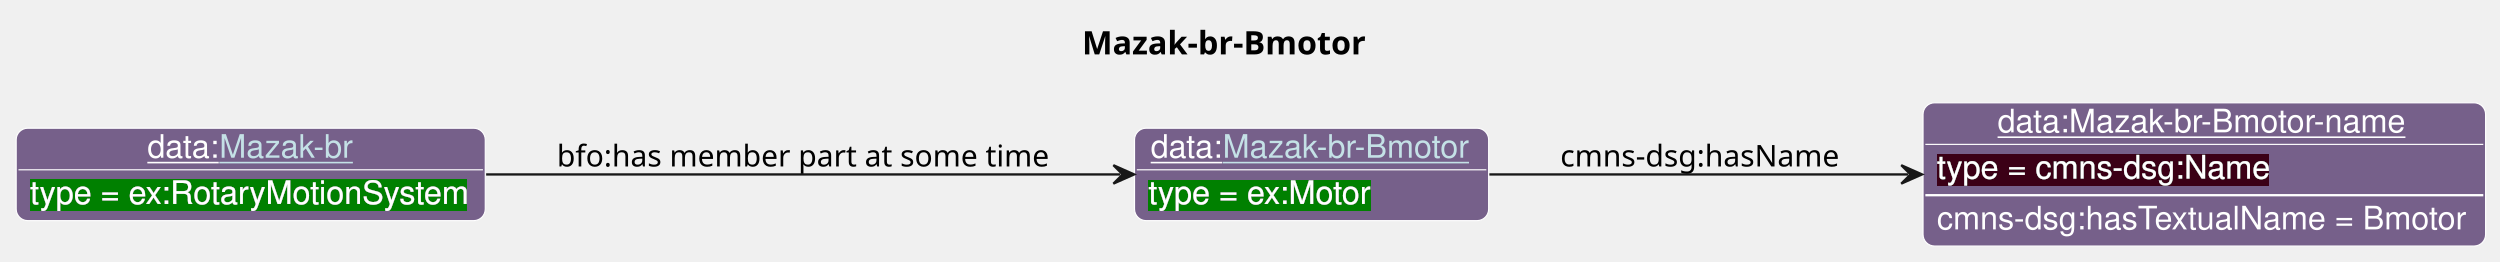
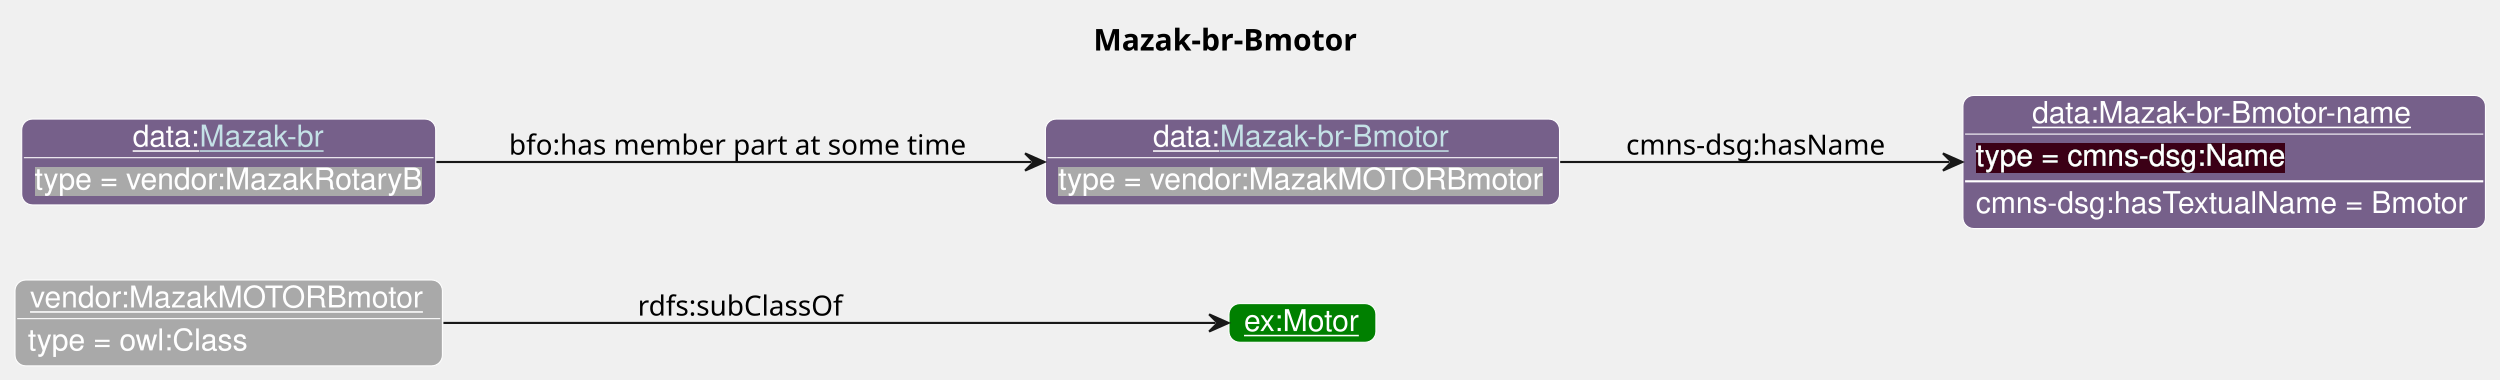
- <svg xmlns="http://www.w3.org/2000/svg" xmlns:xlink="http://www.w3.org/1999/xlink" contentStyleType="text/css" data-diagram-type="CLASS" height="113px" preserveAspectRatio="none" style="width:1082px;height:113px;background:#FFFFFF;" version="1.1" viewBox="0 0 1082 113" width="1082px" zoomAndPan="magnify">
+ <svg xmlns="http://www.w3.org/2000/svg" xmlns:xlink="http://www.w3.org/1999/xlink" contentStyleType="text/css" data-diagram-type="CLASS" height="177px" preserveAspectRatio="none" style="width:1165px;height:177px;background:#FFFFFF;" version="1.1" viewBox="0 0 1165 177" width="1165px" zoomAndPan="magnify">
  <defs>
-     <filter height="1" id="b106xuoplui5su0" width="1" x="0" y="0">
-       <feFlood flood-color="#008000" result="flood" />
+     <filter height="1" id="bkcul7ng6jce40" width="1" x="0" y="0">
+       <feFlood flood-color="#A9A9A9" result="flood" />
      <feComposite in="SourceGraphic" in2="flood" operator="over" />
    </filter>
-     <filter height="1" id="b106xuoplui5su1" width="1" x="0" y="0">
+     <filter height="1" id="bkcul7ng6jce41" width="1" x="0" y="0">
      <feFlood flood-color="#3A0519" result="flood" />
      <feComposite in="SourceGraphic" in2="flood" operator="over" />
    </filter>
  </defs>
  <g>
-     <text fill="#000000" font-family="sans-serif" font-size="14" font-weight="bold" lengthAdjust="spacing" textLength="132.139" x="468.315" y="23.535">Mazak-br-Bmotor</text>
+     <text fill="#000000" font-family="sans-serif" font-size="14" font-weight="bold" lengthAdjust="spacing" textLength="132.139" x="509.535" y="23.535">Mazak-br-Bmotor</text>
    <g class="entity" data-entity="o1" data-source-line="131" data-uid="ent0002" id="entity_o1">
-       <rect fill="#76608A" height="40" rx="5" ry="5" style="stroke:#FFFFFF;stroke-width:0.5;" width="153.269" x="491.02" y="55.488" />
-       <text fill="#FFFFFF" font-family="Helvetica" font-size="14" lengthAdjust="spacing" text-decoration="underline" textLength="31.138" x="498.02" y="68.269">data:</text>
-       <a href="./Mazak-br-Bmotor.html" target="_top" title="./Mazak-br-Bmotor.html" xlink:actuate="onRequest" xlink:href="./Mazak-br-Bmotor.html" xlink:show="new" xlink:title="./Mazak-br-Bmotor.html" xlink:type="simple">
-         <text fill="#C4E1E6" font-family="Helvetica" font-size="14" lengthAdjust="spacing" text-decoration="underline" textLength="108.131" x="529.158" y="68.269">Mazak-br-Bmotor</text>
-       </a>
-       <line style="stroke:#FFFFFF;stroke-width:0.5;" x1="492.02" x2="643.289" y1="73.488" y2="73.488" />
-       <text fill="#FFFFFF" filter="url(#b106xuoplui5su0)" font-family="Helvetica" font-size="14" lengthAdjust="spacing" textLength="96.879" x="497.02" y="88.269">type = ex:Motor</text>
+       <rect fill="#A9A9A9" height="40" rx="5" ry="5" style="stroke:#FFFFFF;stroke-width:0.5;" width="199.158" x="7" y="130.488" />
+       <text fill="#FFFFFF" font-family="Helvetica" font-size="14" lengthAdjust="spacing" text-decoration="underline" textLength="185.158" x="14" y="143.269">vendor:MazakMOTORBmotor</text>
+       <line style="stroke:#FFFFFF;stroke-width:0.5;" x1="8" x2="205.158" y1="148.488" y2="148.488" />
+       <text fill="#FFFFFF" filter="url(#bkcul7ng6jce40)" font-family="Helvetica" font-size="14" lengthAdjust="spacing" textLength="102.32" x="13" y="163.269">type = owl:Class</text>
    </g>
-     <g class="entity" data-entity="o2" data-source-line="131" data-uid="ent0003" id="entity_o2">
-       <rect fill="#76608A" height="62" rx="5" ry="5" style="stroke:#FFFFFF;stroke-width:0.5;" width="243.478" x="832.29" y="44.488" />
-       <text fill="#FFFFFF" font-family="Helvetica" font-size="14" lengthAdjust="spacing" text-decoration="underline" textLength="178.951" x="864.554" y="57.269">data:Mazak-br-Bmotor-name</text>
-       <line style="stroke:#FFFFFF;stroke-width:0.5;" x1="833.29" x2="1074.768" y1="62.488" y2="62.488" />
-       <text fill="#FFFFFF" filter="url(#b106xuoplui5su1)" font-family="Helvetica" font-size="14" lengthAdjust="spacing" textLength="144.334" x="838.29" y="77.269">type = cmns-dsg:Name</text>
-       <line style="stroke:#FFFFFF;stroke-width:1;" x1="833.29" x2="1074.768" y1="84.488" y2="84.488" />
-       <text fill="#FFFFFF" font-family="Helvetica" font-size="14" lengthAdjust="spacing" textLength="231.478" x="838.29" y="99.269">cmns-dsg:hasTextualName = Bmotor</text>
+     <g class="entity" data-entity="o2" data-source-line="126" data-uid="ent0003" id="entity_o2">
+       <rect fill="#008000" height="18" rx="5" ry="5" style="stroke:#FFFFFF;stroke-width:0.5;" width="68.462" x="572.71" y="141.488" />
+       <text fill="#FFFFFF" font-family="Helvetica" font-size="14" lengthAdjust="spacing" text-decoration="underline" textLength="54.462" x="579.71" y="154.269">ex:Motor</text>
    </g>
    <g class="entity" data-entity="o3" data-source-line="131" data-uid="ent0004" id="entity_o3">
-       <rect fill="#76608A" height="40" rx="5" ry="5" style="stroke:#FFFFFF;stroke-width:0.5;" width="203.023" x="7" y="55.488" />
-       <text fill="#FFFFFF" font-family="Helvetica" font-size="14" lengthAdjust="spacing" text-decoration="underline" textLength="31.138" x="63.77" y="68.269">data:</text>
+       <rect fill="#76608A" height="40" rx="5" ry="5" style="stroke:#FFFFFF;stroke-width:0.5;" width="239.575" x="487.16" y="55.488" />
+       <text fill="#FFFFFF" font-family="Helvetica" font-size="14" lengthAdjust="spacing" text-decoration="underline" textLength="31.138" x="537.313" y="68.269">data:</text>
+       <a href="./Mazak-br-Bmotor.html" target="_top" title="./Mazak-br-Bmotor.html" xlink:actuate="onRequest" xlink:href="./Mazak-br-Bmotor.html" xlink:show="new" xlink:title="./Mazak-br-Bmotor.html" xlink:type="simple">
+         <text fill="#C4E1E6" font-family="Helvetica" font-size="14" lengthAdjust="spacing" text-decoration="underline" textLength="108.131" x="568.451" y="68.269">Mazak-br-Bmotor</text>
+       </a>
+       <line style="stroke:#FFFFFF;stroke-width:0.5;" x1="488.16" x2="725.735" y1="73.488" y2="73.488" />
+       <text fill="#FFFFFF" filter="url(#bkcul7ng6jce40)" font-family="Helvetica" font-size="14" lengthAdjust="spacing" textLength="227.575" x="493.16" y="88.269">type = vendor:MazakMOTORBmotor</text>
+     </g>
+     <g class="entity" data-entity="o4" data-source-line="131" data-uid="ent0005" id="entity_o4">
+       <rect fill="#76608A" height="62" rx="5" ry="5" style="stroke:#FFFFFF;stroke-width:0.5;" width="243.478" x="914.73" y="44.488" />
+       <text fill="#FFFFFF" font-family="Helvetica" font-size="14" lengthAdjust="spacing" text-decoration="underline" textLength="178.951" x="946.994" y="57.269">data:Mazak-br-Bmotor-name</text>
+       <line style="stroke:#FFFFFF;stroke-width:0.5;" x1="915.73" x2="1157.208" y1="62.488" y2="62.488" />
+       <text fill="#FFFFFF" filter="url(#bkcul7ng6jce41)" font-family="Helvetica" font-size="14" lengthAdjust="spacing" textLength="144.334" x="920.73" y="77.269">type = cmns-dsg:Name</text>
+       <line style="stroke:#FFFFFF;stroke-width:1;" x1="915.73" x2="1157.208" y1="84.488" y2="84.488" />
+       <text fill="#FFFFFF" font-family="Helvetica" font-size="14" lengthAdjust="spacing" textLength="231.478" x="920.73" y="99.269">cmns-dsg:hasTextualName = Bmotor</text>
+     </g>
+     <g class="entity" data-entity="o5" data-source-line="131" data-uid="ent0006" id="entity_o5">
+       <rect fill="#76608A" height="40" rx="5" ry="5" style="stroke:#FFFFFF;stroke-width:0.5;" width="192.92" x="10.12" y="55.488" />
+       <text fill="#FFFFFF" font-family="Helvetica" font-size="14" lengthAdjust="spacing" text-decoration="underline" textLength="31.138" x="61.839" y="68.269">data:</text>
      <a href="./Mazak-br.html" target="_top" title="./Mazak-br.html" xlink:actuate="onRequest" xlink:href="./Mazak-br.html" xlink:show="new" xlink:title="./Mazak-br.html" xlink:type="simple">
-         <text fill="#C4E1E6" font-family="Helvetica" font-size="14" lengthAdjust="spacing" text-decoration="underline" textLength="58.345" x="94.908" y="68.269">Mazak-br</text>
+         <text fill="#C4E1E6" font-family="Helvetica" font-size="14" lengthAdjust="spacing" text-decoration="underline" textLength="58.345" x="92.976" y="68.269">Mazak-br</text>
      </a>
-       <line style="stroke:#FFFFFF;stroke-width:0.5;" x1="8" x2="209.023" y1="73.488" y2="73.488" />
-       <text fill="#FFFFFF" filter="url(#b106xuoplui5su0)" font-family="Helvetica" font-size="14" lengthAdjust="spacing" textLength="191.023" x="13" y="88.269">type = ex:RotaryMotionSystem</text>
+       <line style="stroke:#FFFFFF;stroke-width:0.5;" x1="11.12" x2="202.04" y1="73.488" y2="73.488" />
+       <text fill="#FFFFFF" filter="url(#bkcul7ng6jce40)" font-family="Helvetica" font-size="14" lengthAdjust="spacing" textLength="180.92" x="16.12" y="88.269">type = vendor:MazakRotaryB</text>
    </g>
-     <g class="link" data-entity-1="o1" data-entity-2="o2" data-source-line="195" data-uid="lnk5" id="link_o1_o2">
-       <path codeLine="195" d="M644.6,75.488 C697.98,75.488 764.53,75.488 825.86,75.488" fill="none" id="o1-to-o2" style="stroke:#181818;stroke-width:1;" />
-       <polygon fill="#181818" points="831.86,75.488,822.86,71.488,826.86,75.488,822.86,79.488,831.86,75.488" style="stroke:#181818;stroke-width:1;" />
-       <text fill="#000000" font-family="sans-serif" font-size="13" lengthAdjust="spacing" textLength="126.077" x="675.29" y="72.057">cmns-dsg:hasName</text>
+     <g class="link" data-entity-1="o1" data-entity-2="o2" data-source-line="195" data-uid="lnk7" id="link_o1_o2">
+       <path codeLine="195" d="M206.64,150.488 C319.76,150.488 492.68,150.488 566.45,150.488" fill="none" id="o1-to-o2" style="stroke:#181818;stroke-width:1;" />
+       <polygon fill="#181818" points="572.45,150.488,563.45,146.488,567.45,150.488,563.45,154.488,572.45,150.488" style="stroke:#181818;stroke-width:1;" />
+       <text fill="#000000" font-family="sans-serif" font-size="13" lengthAdjust="spacing" textLength="99.963" x="297.16" y="147.057">rdfs:subClassOf</text>
    </g>
-     <g class="link" data-entity-1="o3" data-entity-2="o1" data-source-line="195" data-uid="lnk6" id="link_o3_o1">
-       <path codeLine="195" d="M210.4,75.488 C295.07,75.488 408.15,75.488 484.87,75.488" fill="none" id="o3-to-o1" style="stroke:#181818;stroke-width:1;" />
-       <polygon fill="#181818" points="490.87,75.488,481.87,71.488,485.87,75.488,481.87,79.488,490.87,75.488" style="stroke:#181818;stroke-width:1;" />
-       <text fill="#000000" font-family="sans-serif" font-size="13" lengthAdjust="spacing" textLength="219.337" x="241.02" y="72.057">bfo:has member part at some time</text>
+     <g class="link" data-entity-1="o3" data-entity-2="o4" data-source-line="195" data-uid="lnk8" id="link_o3_o4">
+       <path codeLine="195" d="M727.04,75.488 C785.47,75.488 849.73,75.488 908.42,75.488" fill="none" id="o3-to-o4" style="stroke:#181818;stroke-width:1;" />
+       <polygon fill="#181818" points="914.42,75.488,905.42,71.488,909.42,75.488,905.42,79.488,914.42,75.488" style="stroke:#181818;stroke-width:1;" />
+       <text fill="#000000" font-family="sans-serif" font-size="13" lengthAdjust="spacing" textLength="126.077" x="757.73" y="72.057">cmns-dsg:hasName</text>
+     </g>
+     <g class="link" data-entity-1="o5" data-entity-2="o3" data-source-line="195" data-uid="lnk9" id="link_o5_o3">
+       <path codeLine="195" d="M203.37,75.488 C284.1,75.488 393.97,75.488 480.69,75.488" fill="none" id="o5-to-o3" style="stroke:#181818;stroke-width:1;" />
+       <polygon fill="#181818" points="486.69,75.488,477.69,71.488,481.69,75.488,477.69,79.488,486.69,75.488" style="stroke:#181818;stroke-width:1;" />
+       <text fill="#000000" font-family="sans-serif" font-size="13" lengthAdjust="spacing" textLength="219.337" x="237.16" y="72.057">bfo:has member part at some time</text>
    </g>
  </g>
</svg>
